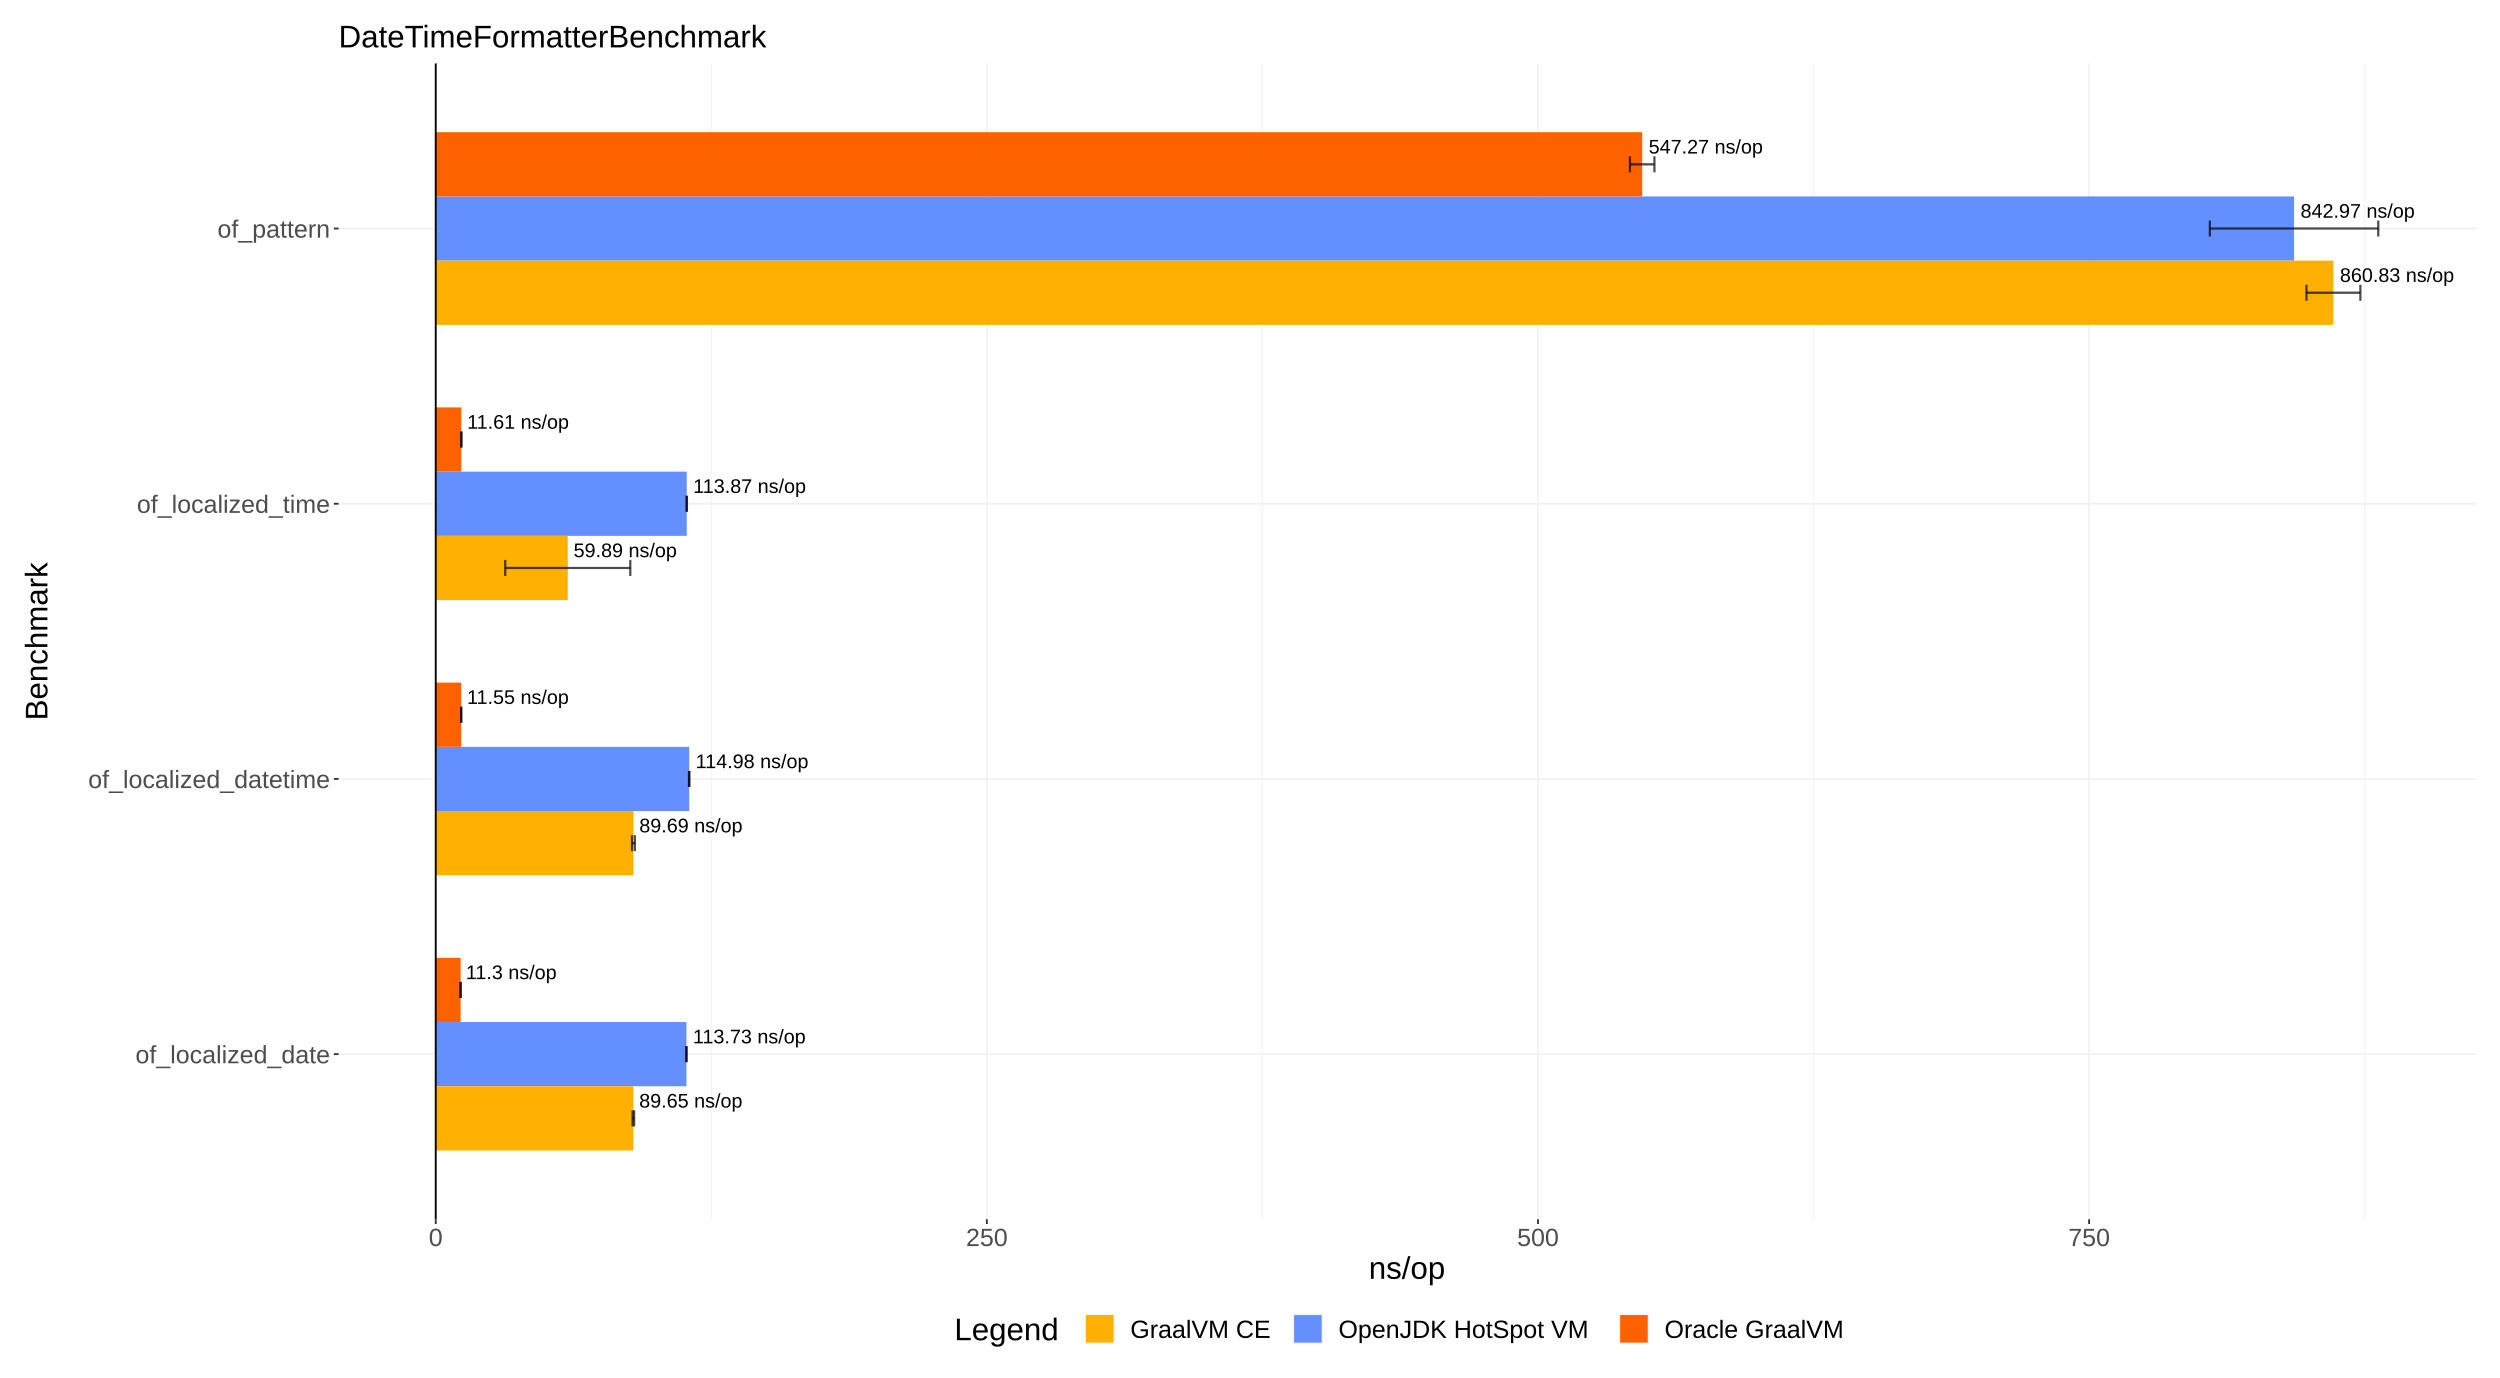
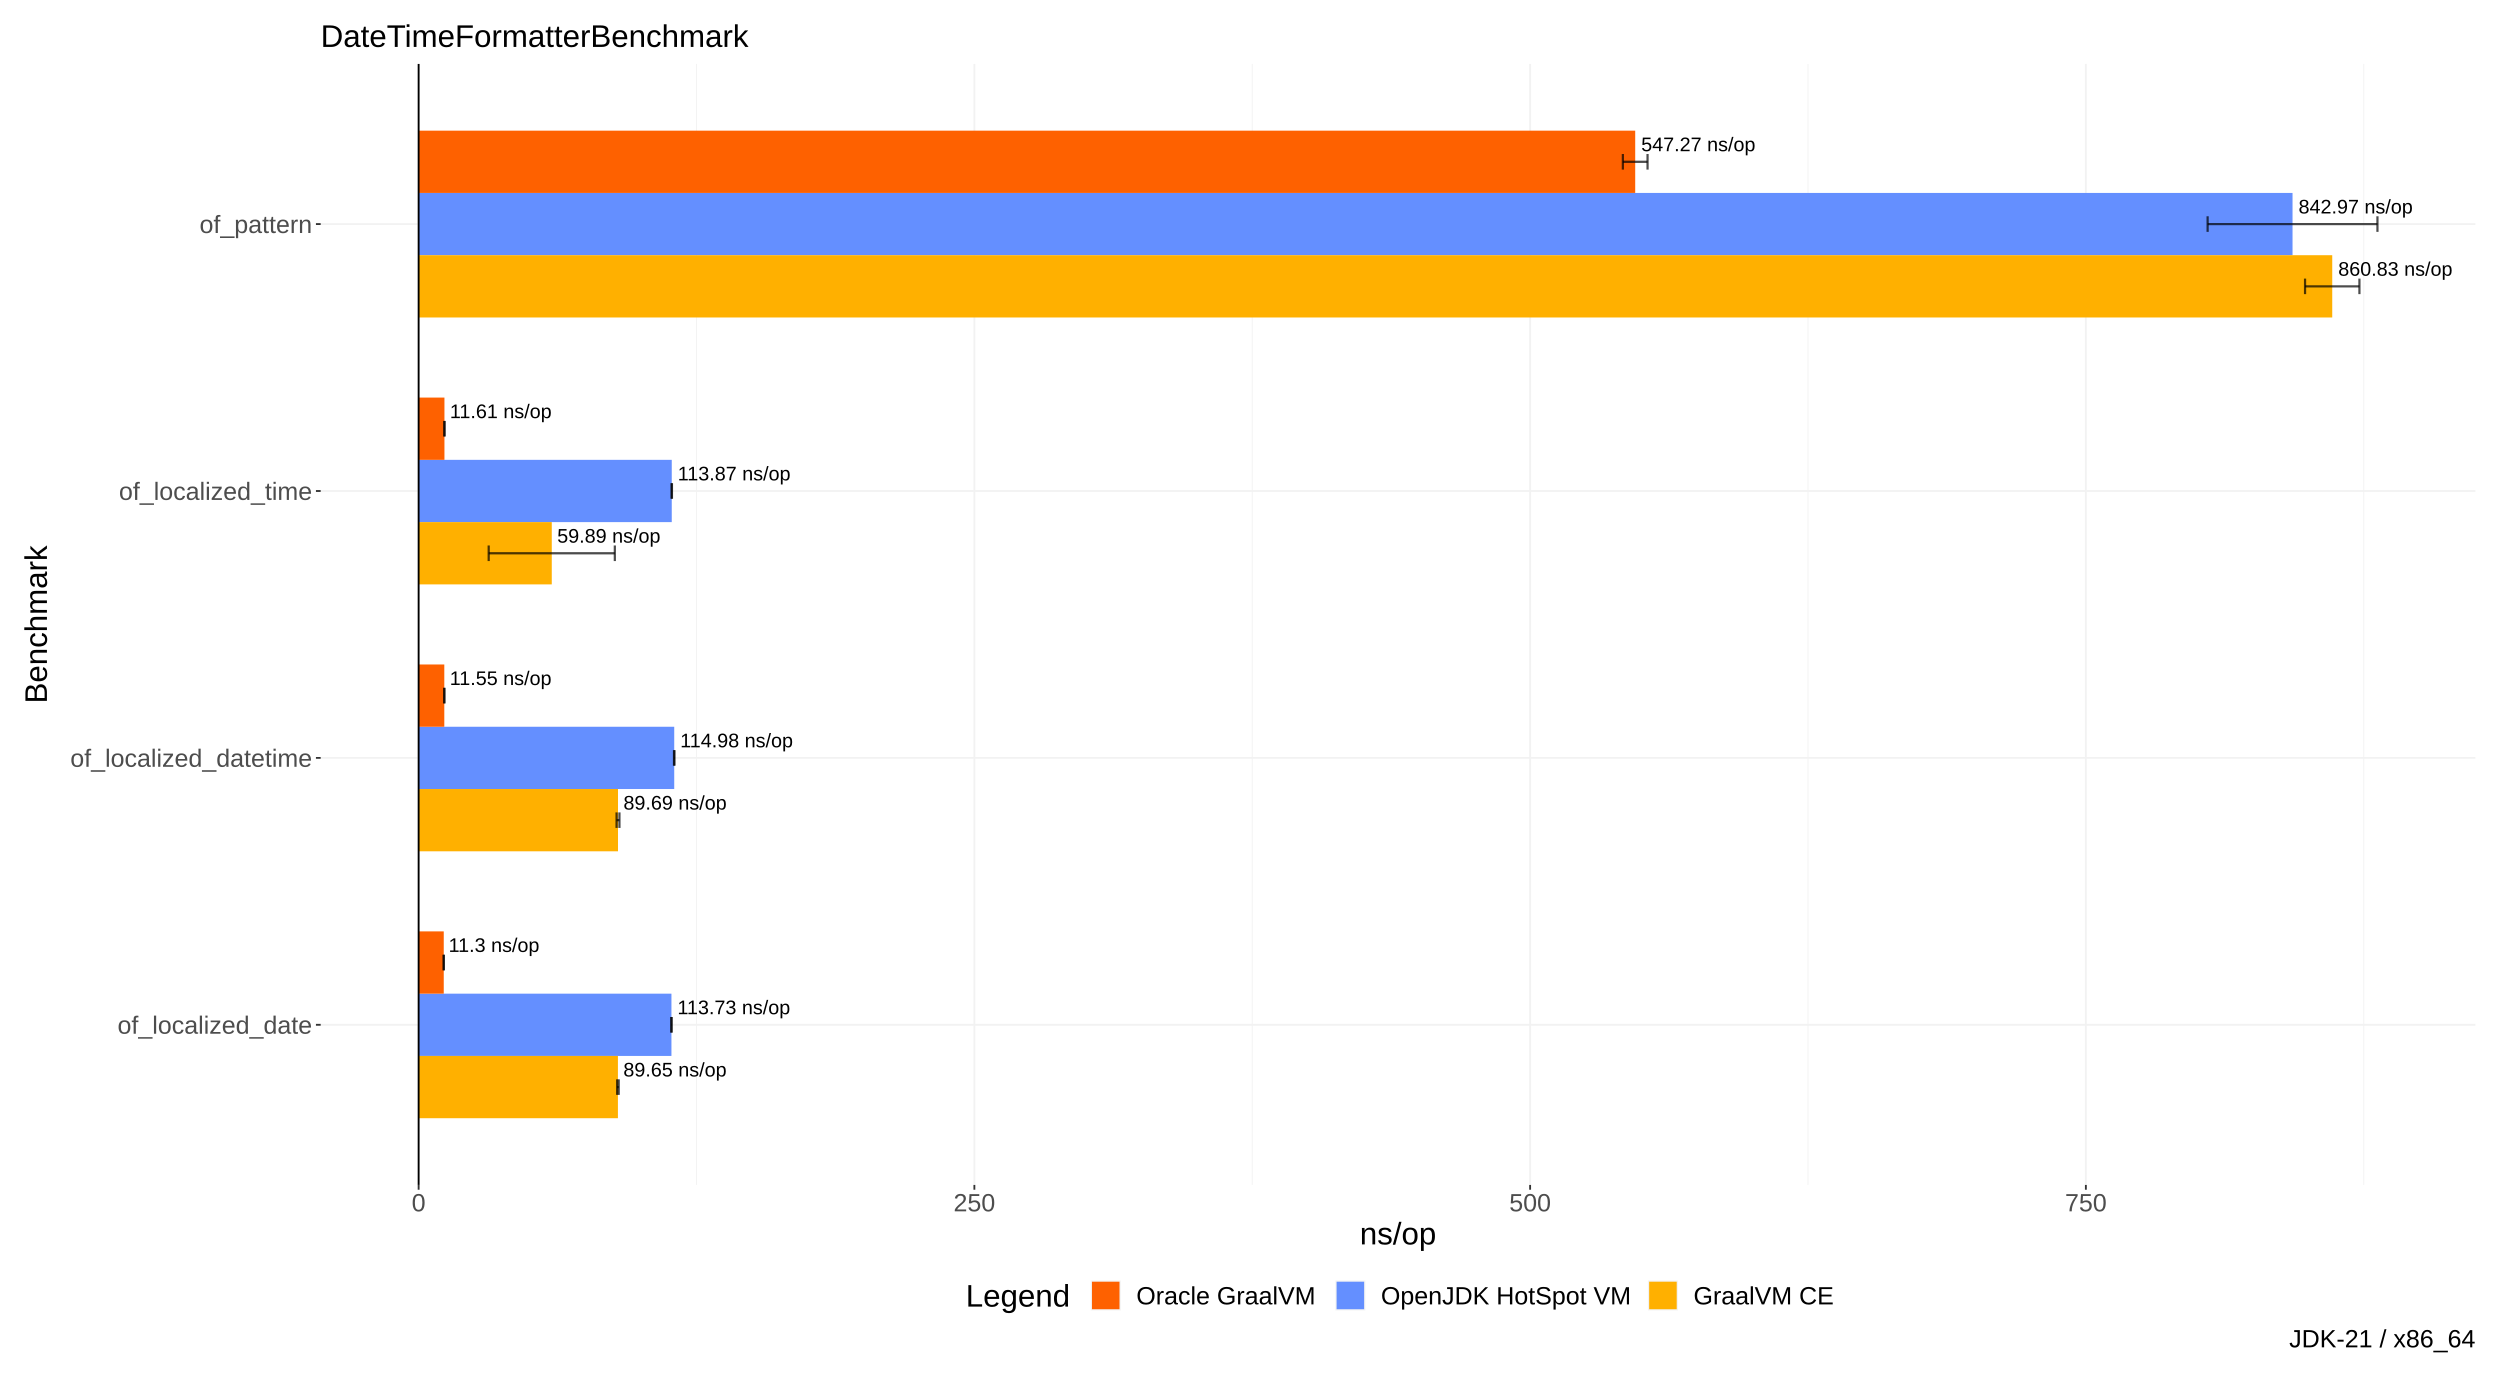
<svg xmlns="http://www.w3.org/2000/svg" class="svglite" width="1440.00pt" height="793.70pt" viewBox="0 0 1440.00 793.70">
  <defs>
    <style type="text/css">
    .svglite line, .svglite polyline, .svglite polygon, .svglite path, .svglite rect, .svglite circle {
      fill: none;
      stroke: #000000;
      stroke-linecap: round;
      stroke-linejoin: round;
      stroke-miterlimit: 10.00;
    }
    .svglite text {
      white-space: pre;
    }
  </style>
  </defs>
  <rect width="100%" height="100%" style="stroke: none; fill: #FFFFFF;" />
  <defs>
    <clipPath id="cpMC4wMHwxNDQwLjAwfDAuMDB8NzkzLjcw">
      <rect x="0.00" y="0.00" width="1440.00" height="793.70" />
    </clipPath>
  </defs>
  <g clip-path="url(#cpMC4wMHwxNDQwLjAwfDAuMDB8NzkzLjcw)">
-     <rect x="-0" y="0.00" width="1440.00" height="793.70" style="stroke-width: 1.07; stroke: #FFFFFF; fill: #FFFFFF;" />
-     <rect x="195.03" y="36.52" width="1230.79" height="665.78" style="stroke-width: 1.07; stroke: none;" />
-     <polyline points="409.70,702.30 409.70,36.52 " style="stroke-width: 0.53; stroke: #F2F2F2; stroke-linecap: butt;" />
-     <polyline points="727.15,702.30 727.15,36.52 " style="stroke-width: 0.53; stroke: #F2F2F2; stroke-linecap: butt;" />
-     <polyline points="1044.60,702.30 1044.60,36.52 " style="stroke-width: 0.53; stroke: #F2F2F2; stroke-linecap: butt;" />
-     <polyline points="1362.05,702.30 1362.05,36.52 " style="stroke-width: 0.53; stroke: #F2F2F2; stroke-linecap: butt;" />
-     <polyline points="195.03,607.19 1425.83,607.19 " style="stroke-width: 1.07; stroke: #F2F2F2; stroke-linecap: butt;" />
-     <polyline points="195.03,448.67 1425.83,448.67 " style="stroke-width: 1.07; stroke: #F2F2F2; stroke-linecap: butt;" />
-     <polyline points="195.03,290.15 1425.83,290.15 " style="stroke-width: 1.07; stroke: #F2F2F2; stroke-linecap: butt;" />
-     <polyline points="195.03,131.63 1425.83,131.63 " style="stroke-width: 1.07; stroke: #F2F2F2; stroke-linecap: butt;" />
-     <polyline points="250.98,702.30 250.98,36.52 " style="stroke-width: 1.07; stroke: #F2F2F2; stroke-linecap: butt;" />
-     <polyline points="568.43,702.30 568.43,36.52 " style="stroke-width: 1.07; stroke: #F2F2F2; stroke-linecap: butt;" />
-     <polyline points="885.88,702.30 885.88,36.52 " style="stroke-width: 1.07; stroke: #F2F2F2; stroke-linecap: butt;" />
-     <polyline points="1203.33,702.30 1203.33,36.52 " style="stroke-width: 1.07; stroke: #F2F2F2; stroke-linecap: butt;" />
-     <rect x="250.98" y="588.70" width="144.41" height="36.99" style="stroke-width: 1.07; stroke: none; stroke-linecap: butt; stroke-linejoin: miter; fill: #648FFF;" />
-     <rect x="250.98" y="430.18" width="146.00" height="36.99" style="stroke-width: 1.07; stroke: none; stroke-linecap: butt; stroke-linejoin: miter; fill: #648FFF;" />
-     <rect x="250.98" y="271.66" width="144.59" height="36.99" style="stroke-width: 1.07; stroke: none; stroke-linecap: butt; stroke-linejoin: miter; fill: #648FFF;" />
-     <rect x="250.98" y="113.14" width="1070.40" height="36.99" style="stroke-width: 1.07; stroke: none; stroke-linecap: butt; stroke-linejoin: miter; fill: #648FFF;" />
-     <rect x="250.98" y="625.69" width="113.84" height="36.99" style="stroke-width: 1.07; stroke: none; stroke-linecap: butt; stroke-linejoin: miter; fill: #FFB000;" />
-     <rect x="250.98" y="467.17" width="113.89" height="36.99" style="stroke-width: 1.07; stroke: none; stroke-linecap: butt; stroke-linejoin: miter; fill: #FFB000;" />
-     <rect x="250.98" y="308.65" width="76.05" height="36.99" style="stroke-width: 1.07; stroke: none; stroke-linecap: butt; stroke-linejoin: miter; fill: #FFB000;" />
-     <rect x="250.98" y="150.13" width="1093.08" height="36.99" style="stroke-width: 1.07; stroke: none; stroke-linecap: butt; stroke-linejoin: miter; fill: #FFB000;" />
-     <rect x="250.98" y="551.71" width="14.35" height="36.99" style="stroke-width: 1.07; stroke: none; stroke-linecap: butt; stroke-linejoin: miter; fill: #FE6100;" />
-     <rect x="250.98" y="393.19" width="14.67" height="36.99" style="stroke-width: 1.07; stroke: none; stroke-linecap: butt; stroke-linejoin: miter; fill: #FE6100;" />
-     <rect x="250.98" y="234.67" width="14.74" height="36.99" style="stroke-width: 1.07; stroke: none; stroke-linecap: butt; stroke-linejoin: miter; fill: #FE6100;" />
-     <rect x="250.98" y="76.15" width="694.92" height="36.99" style="stroke-width: 1.07; stroke: none; stroke-linecap: butt; stroke-linejoin: miter; fill: #FE6100;" />
-     <text x="399.12" y="600.97" style="font-size: 11.38px; font-family: &quot;Liberation Sans&quot;;" textLength="74.56px" lengthAdjust="spacingAndGlyphs">113.73 ns/op</text>
-     <text x="400.71" y="442.45" style="font-size: 11.38px; font-family: &quot;Liberation Sans&quot;;" textLength="74.56px" lengthAdjust="spacingAndGlyphs">114.98 ns/op</text>
-     <text x="399.30" y="283.93" style="font-size: 11.38px; font-family: &quot;Liberation Sans&quot;;" textLength="74.56px" lengthAdjust="spacingAndGlyphs">113.87 ns/op</text>
-     <text x="1325.11" y="125.41" style="font-size: 11.38px; font-family: &quot;Liberation Sans&quot;;" textLength="74.56px" lengthAdjust="spacingAndGlyphs">842.97 ns/op</text>
-     <text x="368.18" y="637.96" style="font-size: 11.38px; font-family: &quot;Liberation Sans&quot;;" textLength="67.32px" lengthAdjust="spacingAndGlyphs">89.65 ns/op</text>
-     <text x="368.23" y="479.44" style="font-size: 11.38px; font-family: &quot;Liberation Sans&quot;;" textLength="67.32px" lengthAdjust="spacingAndGlyphs">89.69 ns/op</text>
-     <text x="330.39" y="320.92" style="font-size: 11.38px; font-family: &quot;Liberation Sans&quot;;" textLength="67.32px" lengthAdjust="spacingAndGlyphs">59.89 ns/op</text>
-     <text x="1347.78" y="162.40" style="font-size: 11.38px; font-family: &quot;Liberation Sans&quot;;" textLength="74.56px" lengthAdjust="spacingAndGlyphs">860.83 ns/op</text>
-     <text x="268.33" y="563.98" style="font-size: 11.38px; font-family: &quot;Liberation Sans&quot;;" textLength="60.08px" lengthAdjust="spacingAndGlyphs">11.3 ns/op</text>
-     <text x="269.01" y="405.46" style="font-size: 11.38px; font-family: &quot;Liberation Sans&quot;;" textLength="67.32px" lengthAdjust="spacingAndGlyphs">11.55 ns/op</text>
-     <text x="269.09" y="246.94" style="font-size: 11.38px; font-family: &quot;Liberation Sans&quot;;" textLength="67.32px" lengthAdjust="spacingAndGlyphs">11.61 ns/op</text>
-     <text x="949.63" y="88.43" style="font-size: 11.38px; font-family: &quot;Liberation Sans&quot;;" textLength="74.56px" lengthAdjust="spacingAndGlyphs">547.27 ns/op</text>
-     <polyline points="395.53,611.82 395.53,602.57 " style="stroke-width: 1.28; stroke: #000000; stroke-opacity: 0.70; stroke-linecap: butt;" />
-     <polyline points="395.53,607.19 395.25,607.19 " style="stroke-width: 1.28; stroke: #000000; stroke-opacity: 0.70; stroke-linecap: butt;" />
-     <polyline points="395.25,611.82 395.25,602.57 " style="stroke-width: 1.28; stroke: #000000; stroke-opacity: 0.70; stroke-linecap: butt;" />
-     <polyline points="397.11,453.30 397.11,444.05 " style="stroke-width: 1.28; stroke: #000000; stroke-opacity: 0.70; stroke-linecap: butt;" />
-     <polyline points="397.11,448.67 396.85,448.67 " style="stroke-width: 1.28; stroke: #000000; stroke-opacity: 0.70; stroke-linecap: butt;" />
-     <polyline points="396.85,453.30 396.85,444.05 " style="stroke-width: 1.28; stroke: #000000; stroke-opacity: 0.70; stroke-linecap: butt;" />
-     <polyline points="395.67,294.78 395.67,285.53 " style="stroke-width: 1.28; stroke: #000000; stroke-opacity: 0.70; stroke-linecap: butt;" />
-     <polyline points="395.67,290.15 395.47,290.15 " style="stroke-width: 1.28; stroke: #000000; stroke-opacity: 0.70; stroke-linecap: butt;" />
-     <polyline points="395.47,294.78 395.47,285.53 " style="stroke-width: 1.28; stroke: #000000; stroke-opacity: 0.70; stroke-linecap: butt;" />
-     <polyline points="1369.88,136.26 1369.88,127.01 " style="stroke-width: 1.28; stroke: #000000; stroke-opacity: 0.70; stroke-linecap: butt;" />
-     <polyline points="1369.88,131.63 1272.87,131.63 " style="stroke-width: 1.28; stroke: #000000; stroke-opacity: 0.70; stroke-linecap: butt;" />
-     <polyline points="1272.87,136.26 1272.87,127.01 " style="stroke-width: 1.28; stroke: #000000; stroke-opacity: 0.70; stroke-linecap: butt;" />
-     <polyline points="365.27,648.80 365.27,639.56 " style="stroke-width: 1.28; stroke: #000000; stroke-opacity: 0.70; stroke-linecap: butt;" />
-     <polyline points="365.27,644.18 364.36,644.18 " style="stroke-width: 1.28; stroke: #000000; stroke-opacity: 0.70; stroke-linecap: butt;" />
-     <polyline points="364.36,648.80 364.36,639.56 " style="stroke-width: 1.28; stroke: #000000; stroke-opacity: 0.70; stroke-linecap: butt;" />
-     <polyline points="365.69,490.28 365.69,481.04 " style="stroke-width: 1.28; stroke: #000000; stroke-opacity: 0.70; stroke-linecap: butt;" />
-     <polyline points="365.69,485.66 364.04,485.66 " style="stroke-width: 1.28; stroke: #000000; stroke-opacity: 0.70; stroke-linecap: butt;" />
-     <polyline points="364.04,490.28 364.04,481.04 " style="stroke-width: 1.28; stroke: #000000; stroke-opacity: 0.70; stroke-linecap: butt;" />
-     <polyline points="363.05,331.76 363.05,322.52 " style="stroke-width: 1.28; stroke: #000000; stroke-opacity: 0.70; stroke-linecap: butt;" />
-     <polyline points="363.05,327.14 291.01,327.14 " style="stroke-width: 1.28; stroke: #000000; stroke-opacity: 0.70; stroke-linecap: butt;" />
-     <polyline points="291.01,331.76 291.01,322.52 " style="stroke-width: 1.28; stroke: #000000; stroke-opacity: 0.70; stroke-linecap: butt;" />
-     <polyline points="1359.58,173.25 1359.58,164.00 " style="stroke-width: 1.28; stroke: #000000; stroke-opacity: 0.70; stroke-linecap: butt;" />
-     <polyline points="1359.58,168.62 1328.53,168.62 " style="stroke-width: 1.28; stroke: #000000; stroke-opacity: 0.70; stroke-linecap: butt;" />
-     <polyline points="1328.53,173.25 1328.53,164.00 " style="stroke-width: 1.28; stroke: #000000; stroke-opacity: 0.70; stroke-linecap: butt;" />
-     <polyline points="265.37,574.83 265.37,565.58 " style="stroke-width: 1.28; stroke: #000000; stroke-opacity: 0.70; stroke-linecap: butt;" />
-     <polyline points="265.37,570.20 265.28,570.20 " style="stroke-width: 1.28; stroke: #000000; stroke-opacity: 0.70; stroke-linecap: butt;" />
-     <polyline points="265.28,574.83 265.28,565.58 " style="stroke-width: 1.28; stroke: #000000; stroke-opacity: 0.70; stroke-linecap: butt;" />
-     <polyline points="265.68,416.31 265.68,407.06 " style="stroke-width: 1.28; stroke: #000000; stroke-opacity: 0.70; stroke-linecap: butt;" />
-     <polyline points="265.68,411.68 265.61,411.68 " style="stroke-width: 1.28; stroke: #000000; stroke-opacity: 0.70; stroke-linecap: butt;" />
-     <polyline points="265.61,416.31 265.61,407.06 " style="stroke-width: 1.28; stroke: #000000; stroke-opacity: 0.70; stroke-linecap: butt;" />
-     <polyline points="265.82,257.79 265.82,248.54 " style="stroke-width: 1.28; stroke: #000000; stroke-opacity: 0.70; stroke-linecap: butt;" />
-     <polyline points="265.82,253.17 265.62,253.17 " style="stroke-width: 1.28; stroke: #000000; stroke-opacity: 0.70; stroke-linecap: butt;" />
-     <polyline points="265.62,257.79 265.62,248.54 " style="stroke-width: 1.28; stroke: #000000; stroke-opacity: 0.70; stroke-linecap: butt;" />
-     <polyline points="952.95,99.27 952.95,90.02 " style="stroke-width: 1.28; stroke: #000000; stroke-opacity: 0.70; stroke-linecap: butt;" />
-     <polyline points="952.95,94.65 938.85,94.65 " style="stroke-width: 1.28; stroke: #000000; stroke-opacity: 0.70; stroke-linecap: butt;" />
-     <polyline points="938.85,99.27 938.85,90.02 " style="stroke-width: 1.28; stroke: #000000; stroke-opacity: 0.70; stroke-linecap: butt;" />
-     <line x1="250.98" y1="702.30" x2="250.98" y2="36.52" style="stroke-width: 1.07; stroke-linecap: butt;" />
-     <text x="190.10" y="612.44" text-anchor="end" style="font-size: 14.40px;fill: #4D4D4D; font-family: &quot;Liberation Sans&quot;;" textLength="123.80px" lengthAdjust="spacingAndGlyphs">of_localized_date</text>
-     <text x="190.10" y="453.92" text-anchor="end" style="font-size: 14.40px;fill: #4D4D4D; font-family: &quot;Liberation Sans&quot;;" textLength="156.32px" lengthAdjust="spacingAndGlyphs">of_localized_datetime</text>
-     <text x="190.10" y="295.40" text-anchor="end" style="font-size: 14.40px;fill: #4D4D4D; font-family: &quot;Liberation Sans&quot;;" textLength="123.86px" lengthAdjust="spacingAndGlyphs">of_localized_time</text>
-     <text x="190.10" y="136.88" text-anchor="end" style="font-size: 14.40px;fill: #4D4D4D; font-family: &quot;Liberation Sans&quot;;" textLength="73.97px" lengthAdjust="spacingAndGlyphs">of_pattern</text>
-     <polyline points="192.29,607.19 195.03,607.19 " style="stroke-width: 1.07; stroke: #333333; stroke-linecap: butt;" />
-     <polyline points="192.29,448.67 195.03,448.67 " style="stroke-width: 1.07; stroke: #333333; stroke-linecap: butt;" />
-     <polyline points="192.29,290.15 195.03,290.15 " style="stroke-width: 1.07; stroke: #333333; stroke-linecap: butt;" />
-     <polyline points="192.29,131.63 195.03,131.63 " style="stroke-width: 1.07; stroke: #333333; stroke-linecap: butt;" />
-     <polyline points="250.98,705.04 250.98,702.30 " style="stroke-width: 1.07; stroke: #333333; stroke-linecap: butt;" />
-     <polyline points="568.43,705.04 568.43,702.30 " style="stroke-width: 1.07; stroke: #333333; stroke-linecap: butt;" />
-     <polyline points="885.88,705.04 885.88,702.30 " style="stroke-width: 1.07; stroke: #333333; stroke-linecap: butt;" />
-     <polyline points="1203.33,705.04 1203.33,702.30 " style="stroke-width: 1.07; stroke: #333333; stroke-linecap: butt;" />
-     <text x="250.98" y="717.73" text-anchor="middle" style="font-size: 14.40px;fill: #4D4D4D; font-family: &quot;Liberation Sans&quot;;" textLength="9.16px" lengthAdjust="spacingAndGlyphs">0</text>
-     <text x="568.43" y="717.73" text-anchor="middle" style="font-size: 14.40px;fill: #4D4D4D; font-family: &quot;Liberation Sans&quot;;" textLength="27.48px" lengthAdjust="spacingAndGlyphs">250</text>
-     <text x="885.88" y="717.73" text-anchor="middle" style="font-size: 14.40px;fill: #4D4D4D; font-family: &quot;Liberation Sans&quot;;" textLength="27.48px" lengthAdjust="spacingAndGlyphs">500</text>
-     <text x="1203.33" y="717.73" text-anchor="middle" style="font-size: 14.40px;fill: #4D4D4D; font-family: &quot;Liberation Sans&quot;;" textLength="27.48px" lengthAdjust="spacingAndGlyphs">750</text>
-     <text x="810.43" y="736.59" text-anchor="middle" style="font-size: 18.00px; font-family: &quot;Liberation Sans&quot;;" textLength="49.28px" lengthAdjust="spacingAndGlyphs">ns/op</text>
-     <text transform="translate(27.30,369.41) rotate(-90)" text-anchor="middle" style="font-size: 18.00px; font-family: &quot;Liberation Sans&quot;;" textLength="102.52px" lengthAdjust="spacingAndGlyphs">Benchmark</text>
-     <rect x="544.24" y="751.29" width="532.38" height="28.24" style="stroke-width: 1.07; stroke: none; fill: #FFFFFF;" />
-     <text x="549.72" y="771.97" style="font-size: 18.00px; font-family: &quot;Liberation Sans&quot;;" textLength="66.12px" lengthAdjust="spacingAndGlyphs">Legend</text>
-     <rect x="624.80" y="756.77" width="17.28" height="17.28" style="stroke-width: 1.07; stroke: none; fill: #F2F2F2;" />
-     <rect x="625.51" y="757.48" width="15.86" height="15.86" style="stroke-width: 1.07; stroke: none; stroke-linecap: butt; stroke-linejoin: miter; fill: #FFB000;" />
-     <rect x="744.70" y="756.77" width="17.28" height="17.28" style="stroke-width: 1.07; stroke: none; fill: #F2F2F2;" />
-     <rect x="745.41" y="757.48" width="15.86" height="15.86" style="stroke-width: 1.07; stroke: none; stroke-linecap: butt; stroke-linejoin: miter; fill: #648FFF;" />
-     <rect x="932.53" y="756.77" width="17.28" height="17.28" style="stroke-width: 1.07; stroke: none; fill: #F2F2F2;" />
-     <rect x="933.23" y="757.48" width="15.86" height="15.86" style="stroke-width: 1.07; stroke: none; stroke-linecap: butt; stroke-linejoin: miter; fill: #FE6100;" />
-     <text x="651.05" y="770.65" style="font-size: 14.40px; font-family: &quot;Liberation Sans&quot;;" textLength="84.69px" lengthAdjust="spacingAndGlyphs">GraalVM CE</text>
-     <text x="770.95" y="770.65" style="font-size: 14.40px; font-family: &quot;Liberation Sans&quot;;" textLength="152.61px" lengthAdjust="spacingAndGlyphs">OpenJDK HotSpot VM</text>
-     <text x="958.77" y="770.65" style="font-size: 14.40px; font-family: &quot;Liberation Sans&quot;;" textLength="112.37px" lengthAdjust="spacingAndGlyphs">Oracle GraalVM</text>
-     <text x="195.03" y="27.30" style="font-size: 18.00px; font-family: &quot;Liberation Sans&quot;;" textLength="278.55px" lengthAdjust="spacingAndGlyphs">DateTimeFormatterBenchmark</text>
+     <rect x="0.00" y="0.00" width="1440.00" height="793.70" style="stroke-width: 1.07; stroke: #FFFFFF; fill: #FFFFFF;" />
+     <rect x="184.72" y="36.82" width="1241.11" height="645.71" style="stroke-width: 1.07; stroke: none;" />
+     <polyline points="401.18,682.53 401.18,36.82 " style="stroke-width: 0.53; stroke: #F2F2F2; stroke-linecap: butt;" />
+     <polyline points="721.29,682.53 721.29,36.82 " style="stroke-width: 0.53; stroke: #F2F2F2; stroke-linecap: butt;" />
+     <polyline points="1041.40,682.53 1041.40,36.82 " style="stroke-width: 0.53; stroke: #F2F2F2; stroke-linecap: butt;" />
+     <polyline points="1361.51,682.53 1361.51,36.82 " style="stroke-width: 0.53; stroke: #F2F2F2; stroke-linecap: butt;" />
+     <polyline points="184.72,590.29 1425.83,590.29 " style="stroke-width: 1.07; stroke: #F2F2F2; stroke-linecap: butt;" />
+     <polyline points="184.72,436.55 1425.83,436.55 " style="stroke-width: 1.07; stroke: #F2F2F2; stroke-linecap: butt;" />
+     <polyline points="184.72,282.81 1425.83,282.81 " style="stroke-width: 1.07; stroke: #F2F2F2; stroke-linecap: butt;" />
+     <polyline points="184.72,129.07 1425.83,129.07 " style="stroke-width: 1.07; stroke: #F2F2F2; stroke-linecap: butt;" />
+     <polyline points="241.13,682.53 241.13,36.82 " style="stroke-width: 1.07; stroke: #F2F2F2; stroke-linecap: butt;" />
+     <polyline points="561.24,682.53 561.24,36.82 " style="stroke-width: 1.07; stroke: #F2F2F2; stroke-linecap: butt;" />
+     <polyline points="881.35,682.53 881.35,36.82 " style="stroke-width: 1.07; stroke: #F2F2F2; stroke-linecap: butt;" />
+     <polyline points="1201.46,682.53 1201.46,36.82 " style="stroke-width: 1.07; stroke: #F2F2F2; stroke-linecap: butt;" />
+     <rect x="241.13" y="572.35" width="145.62" height="35.87" style="stroke-width: 1.07; stroke: none; stroke-linecap: butt; stroke-linejoin: miter; fill: #648FFF;" />
+     <rect x="241.13" y="418.61" width="147.23" height="35.87" style="stroke-width: 1.07; stroke: none; stroke-linecap: butt; stroke-linejoin: miter; fill: #648FFF;" />
+     <rect x="241.13" y="264.87" width="145.80" height="35.87" style="stroke-width: 1.07; stroke: none; stroke-linecap: butt; stroke-linejoin: miter; fill: #648FFF;" />
+     <rect x="241.13" y="111.13" width="1079.37" height="35.87" style="stroke-width: 1.07; stroke: none; stroke-linecap: butt; stroke-linejoin: miter; fill: #648FFF;" />
+     <rect x="241.13" y="608.22" width="114.79" height="35.87" style="stroke-width: 1.07; stroke: none; stroke-linecap: butt; stroke-linejoin: miter; fill: #FFB000;" />
+     <rect x="241.13" y="454.48" width="114.84" height="35.87" style="stroke-width: 1.07; stroke: none; stroke-linecap: butt; stroke-linejoin: miter; fill: #FFB000;" />
+     <rect x="241.13" y="300.74" width="76.69" height="35.87" style="stroke-width: 1.07; stroke: none; stroke-linecap: butt; stroke-linejoin: miter; fill: #FFB000;" />
+     <rect x="241.13" y="147.00" width="1102.24" height="35.87" style="stroke-width: 1.07; stroke: none; stroke-linecap: butt; stroke-linejoin: miter; fill: #FFB000;" />
+     <rect x="241.13" y="536.48" width="14.47" height="35.87" style="stroke-width: 1.07; stroke: none; stroke-linecap: butt; stroke-linejoin: miter; fill: #FE6100;" />
+     <rect x="241.13" y="382.74" width="14.79" height="35.87" style="stroke-width: 1.07; stroke: none; stroke-linecap: butt; stroke-linejoin: miter; fill: #FE6100;" />
+     <rect x="241.13" y="229.00" width="14.87" height="35.87" style="stroke-width: 1.07; stroke: none; stroke-linecap: butt; stroke-linejoin: miter; fill: #FE6100;" />
+     <rect x="241.13" y="75.26" width="700.75" height="35.87" style="stroke-width: 1.07; stroke: none; stroke-linecap: butt; stroke-linejoin: miter; fill: #FE6100;" />
+     <text x="390.21" y="584.19" style="font-size: 11.38px; font-family: &quot;Liberation Sans&quot;;" textLength="69.14px" lengthAdjust="spacingAndGlyphs">113.73 ns/op</text>
+     <text x="391.81" y="430.45" style="font-size: 11.38px; font-family: &quot;Liberation Sans&quot;;" textLength="69.14px" lengthAdjust="spacingAndGlyphs">114.98 ns/op</text>
+     <text x="390.39" y="276.71" style="font-size: 11.38px; font-family: &quot;Liberation Sans&quot;;" textLength="69.14px" lengthAdjust="spacingAndGlyphs">113.87 ns/op</text>
+     <text x="1323.96" y="122.97" style="font-size: 11.38px; font-family: &quot;Liberation Sans&quot;;" textLength="69.14px" lengthAdjust="spacingAndGlyphs">842.97 ns/op</text>
+     <text x="359.05" y="620.06" style="font-size: 11.38px; font-family: &quot;Liberation Sans&quot;;" textLength="62.63px" lengthAdjust="spacingAndGlyphs">89.65 ns/op</text>
+     <text x="359.10" y="466.32" style="font-size: 11.38px; font-family: &quot;Liberation Sans&quot;;" textLength="62.63px" lengthAdjust="spacingAndGlyphs">89.69 ns/op</text>
+     <text x="320.95" y="312.58" style="font-size: 11.38px; font-family: &quot;Liberation Sans&quot;;" textLength="62.63px" lengthAdjust="spacingAndGlyphs">59.89 ns/op</text>
+     <text x="1346.83" y="158.84" style="font-size: 11.38px; font-family: &quot;Liberation Sans&quot;;" textLength="69.14px" lengthAdjust="spacingAndGlyphs">860.83 ns/op</text>
+     <text x="258.40" y="548.32" style="font-size: 11.38px; font-family: &quot;Liberation Sans&quot;;" textLength="56.12px" lengthAdjust="spacingAndGlyphs">11.3 ns/op</text>
+     <text x="259.05" y="394.58" style="font-size: 11.38px; font-family: &quot;Liberation Sans&quot;;" textLength="62.63px" lengthAdjust="spacingAndGlyphs">11.55 ns/op</text>
+     <text x="259.13" y="240.84" style="font-size: 11.38px; font-family: &quot;Liberation Sans&quot;;" textLength="62.63px" lengthAdjust="spacingAndGlyphs">11.61 ns/op</text>
+     <text x="945.33" y="87.10" style="font-size: 11.38px; font-family: &quot;Liberation Sans&quot;;" textLength="69.14px" lengthAdjust="spacingAndGlyphs">547.27 ns/op</text>
+     <polyline points="386.90,594.77 386.90,585.80 " style="stroke-width: 1.28; stroke: #000000; stroke-opacity: 0.70; stroke-linecap: butt;" />
+     <polyline points="386.90,590.29 386.61,590.29 " style="stroke-width: 1.28; stroke: #000000; stroke-opacity: 0.70; stroke-linecap: butt;" />
+     <polyline points="386.61,594.77 386.61,585.80 " style="stroke-width: 1.28; stroke: #000000; stroke-opacity: 0.70; stroke-linecap: butt;" />
+     <polyline points="388.49,441.03 388.49,432.06 " style="stroke-width: 1.28; stroke: #000000; stroke-opacity: 0.70; stroke-linecap: butt;" />
+     <polyline points="388.49,436.55 388.22,436.55 " style="stroke-width: 1.28; stroke: #000000; stroke-opacity: 0.70; stroke-linecap: butt;" />
+     <polyline points="388.22,441.03 388.22,432.06 " style="stroke-width: 1.28; stroke: #000000; stroke-opacity: 0.70; stroke-linecap: butt;" />
+     <polyline points="387.04,287.29 387.04,278.32 " style="stroke-width: 1.28; stroke: #000000; stroke-opacity: 0.70; stroke-linecap: butt;" />
+     <polyline points="387.04,282.81 386.83,282.81 " style="stroke-width: 1.28; stroke: #000000; stroke-opacity: 0.70; stroke-linecap: butt;" />
+     <polyline points="386.83,287.29 386.83,278.32 " style="stroke-width: 1.28; stroke: #000000; stroke-opacity: 0.70; stroke-linecap: butt;" />
+     <polyline points="1369.41,133.55 1369.41,124.58 " style="stroke-width: 1.28; stroke: #000000; stroke-opacity: 0.70; stroke-linecap: butt;" />
+     <polyline points="1369.41,129.07 1271.59,129.07 " style="stroke-width: 1.28; stroke: #000000; stroke-opacity: 0.70; stroke-linecap: butt;" />
+     <polyline points="1271.59,133.55 1271.59,124.58 " style="stroke-width: 1.28; stroke: #000000; stroke-opacity: 0.70; stroke-linecap: butt;" />
+     <polyline points="356.38,630.64 356.38,621.68 " style="stroke-width: 1.28; stroke: #000000; stroke-opacity: 0.70; stroke-linecap: butt;" />
+     <polyline points="356.38,626.16 355.46,626.16 " style="stroke-width: 1.28; stroke: #000000; stroke-opacity: 0.70; stroke-linecap: butt;" />
+     <polyline points="355.46,630.64 355.46,621.68 " style="stroke-width: 1.28; stroke: #000000; stroke-opacity: 0.70; stroke-linecap: butt;" />
+     <polyline points="356.80,476.90 356.80,467.94 " style="stroke-width: 1.28; stroke: #000000; stroke-opacity: 0.70; stroke-linecap: butt;" />
+     <polyline points="356.80,472.42 355.14,472.42 " style="stroke-width: 1.28; stroke: #000000; stroke-opacity: 0.70; stroke-linecap: butt;" />
+     <polyline points="355.14,476.90 355.14,467.94 " style="stroke-width: 1.28; stroke: #000000; stroke-opacity: 0.70; stroke-linecap: butt;" />
+     <polyline points="354.14,323.17 354.14,314.20 " style="stroke-width: 1.28; stroke: #000000; stroke-opacity: 0.70; stroke-linecap: butt;" />
+     <polyline points="354.14,318.68 281.49,318.68 " style="stroke-width: 1.28; stroke: #000000; stroke-opacity: 0.70; stroke-linecap: butt;" />
+     <polyline points="281.49,323.17 281.49,314.20 " style="stroke-width: 1.28; stroke: #000000; stroke-opacity: 0.70; stroke-linecap: butt;" />
+     <polyline points="1359.03,169.43 1359.03,160.46 " style="stroke-width: 1.28; stroke: #000000; stroke-opacity: 0.70; stroke-linecap: butt;" />
+     <polyline points="1359.03,164.94 1327.71,164.94 " style="stroke-width: 1.28; stroke: #000000; stroke-opacity: 0.70; stroke-linecap: butt;" />
+     <polyline points="1327.71,169.43 1327.71,160.46 " style="stroke-width: 1.28; stroke: #000000; stroke-opacity: 0.70; stroke-linecap: butt;" />
+     <polyline points="255.64,558.90 255.64,549.93 " style="stroke-width: 1.28; stroke: #000000; stroke-opacity: 0.70; stroke-linecap: butt;" />
+     <polyline points="255.64,554.42 255.55,554.42 " style="stroke-width: 1.28; stroke: #000000; stroke-opacity: 0.70; stroke-linecap: butt;" />
+     <polyline points="255.55,558.90 255.55,549.93 " style="stroke-width: 1.28; stroke: #000000; stroke-opacity: 0.70; stroke-linecap: butt;" />
+     <polyline points="255.95,405.16 255.95,396.19 " style="stroke-width: 1.28; stroke: #000000; stroke-opacity: 0.70; stroke-linecap: butt;" />
+     <polyline points="255.95,400.68 255.89,400.68 " style="stroke-width: 1.28; stroke: #000000; stroke-opacity: 0.70; stroke-linecap: butt;" />
+     <polyline points="255.89,405.16 255.89,396.19 " style="stroke-width: 1.28; stroke: #000000; stroke-opacity: 0.70; stroke-linecap: butt;" />
+     <polyline points="256.10,251.42 256.10,242.45 " style="stroke-width: 1.28; stroke: #000000; stroke-opacity: 0.70; stroke-linecap: butt;" />
+     <polyline points="256.10,246.94 255.89,246.94 " style="stroke-width: 1.28; stroke: #000000; stroke-opacity: 0.70; stroke-linecap: butt;" />
+     <polyline points="255.89,251.42 255.89,242.45 " style="stroke-width: 1.28; stroke: #000000; stroke-opacity: 0.70; stroke-linecap: butt;" />
+     <polyline points="948.99,97.68 948.99,88.71 " style="stroke-width: 1.28; stroke: #000000; stroke-opacity: 0.70; stroke-linecap: butt;" />
+     <polyline points="948.99,93.20 934.77,93.20 " style="stroke-width: 1.28; stroke: #000000; stroke-opacity: 0.70; stroke-linecap: butt;" />
+     <polyline points="934.77,97.68 934.77,88.71 " style="stroke-width: 1.28; stroke: #000000; stroke-opacity: 0.70; stroke-linecap: butt;" />
+     <line x1="241.13" y1="682.53" x2="241.13" y2="36.82" style="stroke-width: 1.07; stroke-linecap: butt;" />
+     <text x="179.78" y="595.43" text-anchor="end" style="font-size: 14.40px;fill: #4D4D4D; font-family: &quot;Liberation Sans&quot;;" textLength="115.21px" lengthAdjust="spacingAndGlyphs">of_localized_date</text>
+     <text x="179.78" y="441.69" text-anchor="end" style="font-size: 14.40px;fill: #4D4D4D; font-family: &quot;Liberation Sans&quot;;" textLength="145.70px" lengthAdjust="spacingAndGlyphs">of_localized_datetime</text>
+     <text x="179.78" y="287.95" text-anchor="end" style="font-size: 14.40px;fill: #4D4D4D; font-family: &quot;Liberation Sans&quot;;" textLength="115.47px" lengthAdjust="spacingAndGlyphs">of_localized_time</text>
+     <text x="179.78" y="134.21" text-anchor="end" style="font-size: 14.40px;fill: #4D4D4D; font-family: &quot;Liberation Sans&quot;;" textLength="70.31px" lengthAdjust="spacingAndGlyphs">of_pattern</text>
+     <polyline points="181.98,590.29 184.72,590.29 " style="stroke-width: 1.07; stroke: #333333; stroke-linecap: butt;" />
+     <polyline points="181.98,436.55 184.72,436.55 " style="stroke-width: 1.07; stroke: #333333; stroke-linecap: butt;" />
+     <polyline points="181.98,282.81 184.72,282.81 " style="stroke-width: 1.07; stroke: #333333; stroke-linecap: butt;" />
+     <polyline points="181.98,129.07 184.72,129.07 " style="stroke-width: 1.07; stroke: #333333; stroke-linecap: butt;" />
+     <polyline points="241.13,685.27 241.13,682.53 " style="stroke-width: 1.07; stroke: #333333; stroke-linecap: butt;" />
+     <polyline points="561.24,685.27 561.24,682.53 " style="stroke-width: 1.07; stroke: #333333; stroke-linecap: butt;" />
+     <polyline points="881.35,685.27 881.35,682.53 " style="stroke-width: 1.07; stroke: #333333; stroke-linecap: butt;" />
+     <polyline points="1201.46,685.27 1201.46,682.53 " style="stroke-width: 1.07; stroke: #333333; stroke-linecap: butt;" />
+     <text x="241.13" y="697.74" text-anchor="middle" style="font-size: 14.40px;fill: #4D4D4D; font-family: &quot;Liberation Sans&quot;;" textLength="8.23px" lengthAdjust="spacingAndGlyphs">0</text>
+     <text x="561.24" y="697.74" text-anchor="middle" style="font-size: 14.40px;fill: #4D4D4D; font-family: &quot;Liberation Sans&quot;;" textLength="24.69px" lengthAdjust="spacingAndGlyphs">250</text>
+     <text x="881.35" y="697.74" text-anchor="middle" style="font-size: 14.40px;fill: #4D4D4D; font-family: &quot;Liberation Sans&quot;;" textLength="24.69px" lengthAdjust="spacingAndGlyphs">500</text>
+     <text x="1201.46" y="697.74" text-anchor="middle" style="font-size: 14.40px;fill: #4D4D4D; font-family: &quot;Liberation Sans&quot;;" textLength="24.69px" lengthAdjust="spacingAndGlyphs">750</text>
+     <text x="805.27" y="716.79" text-anchor="middle" style="font-size: 18.00px; font-family: &quot;Liberation Sans&quot;;" textLength="48.41px" lengthAdjust="spacingAndGlyphs">ns/op</text>
+     <text transform="translate(27.03,359.68) rotate(-90)" text-anchor="middle" style="font-size: 18.00px; font-family: &quot;Liberation Sans&quot;;" textLength="96.72px" lengthAdjust="spacingAndGlyphs">Benchmark</text>
+     <rect x="550.81" y="732.07" width="508.92" height="28.24" style="stroke-width: 1.07; stroke: none; fill: #FFFFFF;" />
+     <text x="556.29" y="752.62" style="font-size: 18.00px; font-family: &quot;Liberation Sans&quot;;" textLength="63.01px" lengthAdjust="spacingAndGlyphs">Legend</text>
+     <rect x="628.27" y="737.55" width="17.28" height="17.28" style="stroke-width: 1.07; stroke: none; fill: #F2F2F2;" />
+     <rect x="628.97" y="738.26" width="15.86" height="15.86" style="stroke-width: 1.07; stroke: none; stroke-linecap: butt; stroke-linejoin: miter; fill: #FE6100;" />
+     <rect x="769.17" y="737.55" width="17.28" height="17.28" style="stroke-width: 1.07; stroke: none; fill: #F2F2F2;" />
+     <rect x="769.88" y="738.26" width="15.86" height="15.86" style="stroke-width: 1.07; stroke: none; stroke-linecap: butt; stroke-linejoin: miter; fill: #648FFF;" />
+     <rect x="949.21" y="737.55" width="17.28" height="17.28" style="stroke-width: 1.07; stroke: none; fill: #F2F2F2;" />
+     <rect x="949.92" y="738.26" width="15.86" height="15.86" style="stroke-width: 1.07; stroke: none; stroke-linecap: butt; stroke-linejoin: miter; fill: #FFB000;" />
+     <text x="654.51" y="751.33" style="font-size: 14.40px; font-family: &quot;Liberation Sans&quot;;" textLength="105.69px" lengthAdjust="spacingAndGlyphs">Oracle GraalVM</text>
+     <text x="795.41" y="751.33" style="font-size: 14.40px; font-family: &quot;Liberation Sans&quot;;" textLength="144.83px" lengthAdjust="spacingAndGlyphs">OpenJDK HotSpot VM</text>
+     <text x="975.45" y="751.33" style="font-size: 14.40px; font-family: &quot;Liberation Sans&quot;;" textLength="78.80px" lengthAdjust="spacingAndGlyphs">GraalVM CE</text>
+     <text x="184.72" y="27.03" style="font-size: 18.00px; font-family: &quot;Liberation Sans&quot;;" textLength="263.46px" lengthAdjust="spacingAndGlyphs">DateTimeFormatterBenchmark</text>
+     <text x="1425.83" y="776.07" text-anchor="end" style="font-size: 14.40px; font-family: &quot;Liberation Sans&quot;;" textLength="104.20px" lengthAdjust="spacingAndGlyphs">JDK-21 / x86_64</text>
  </g>
</svg>
